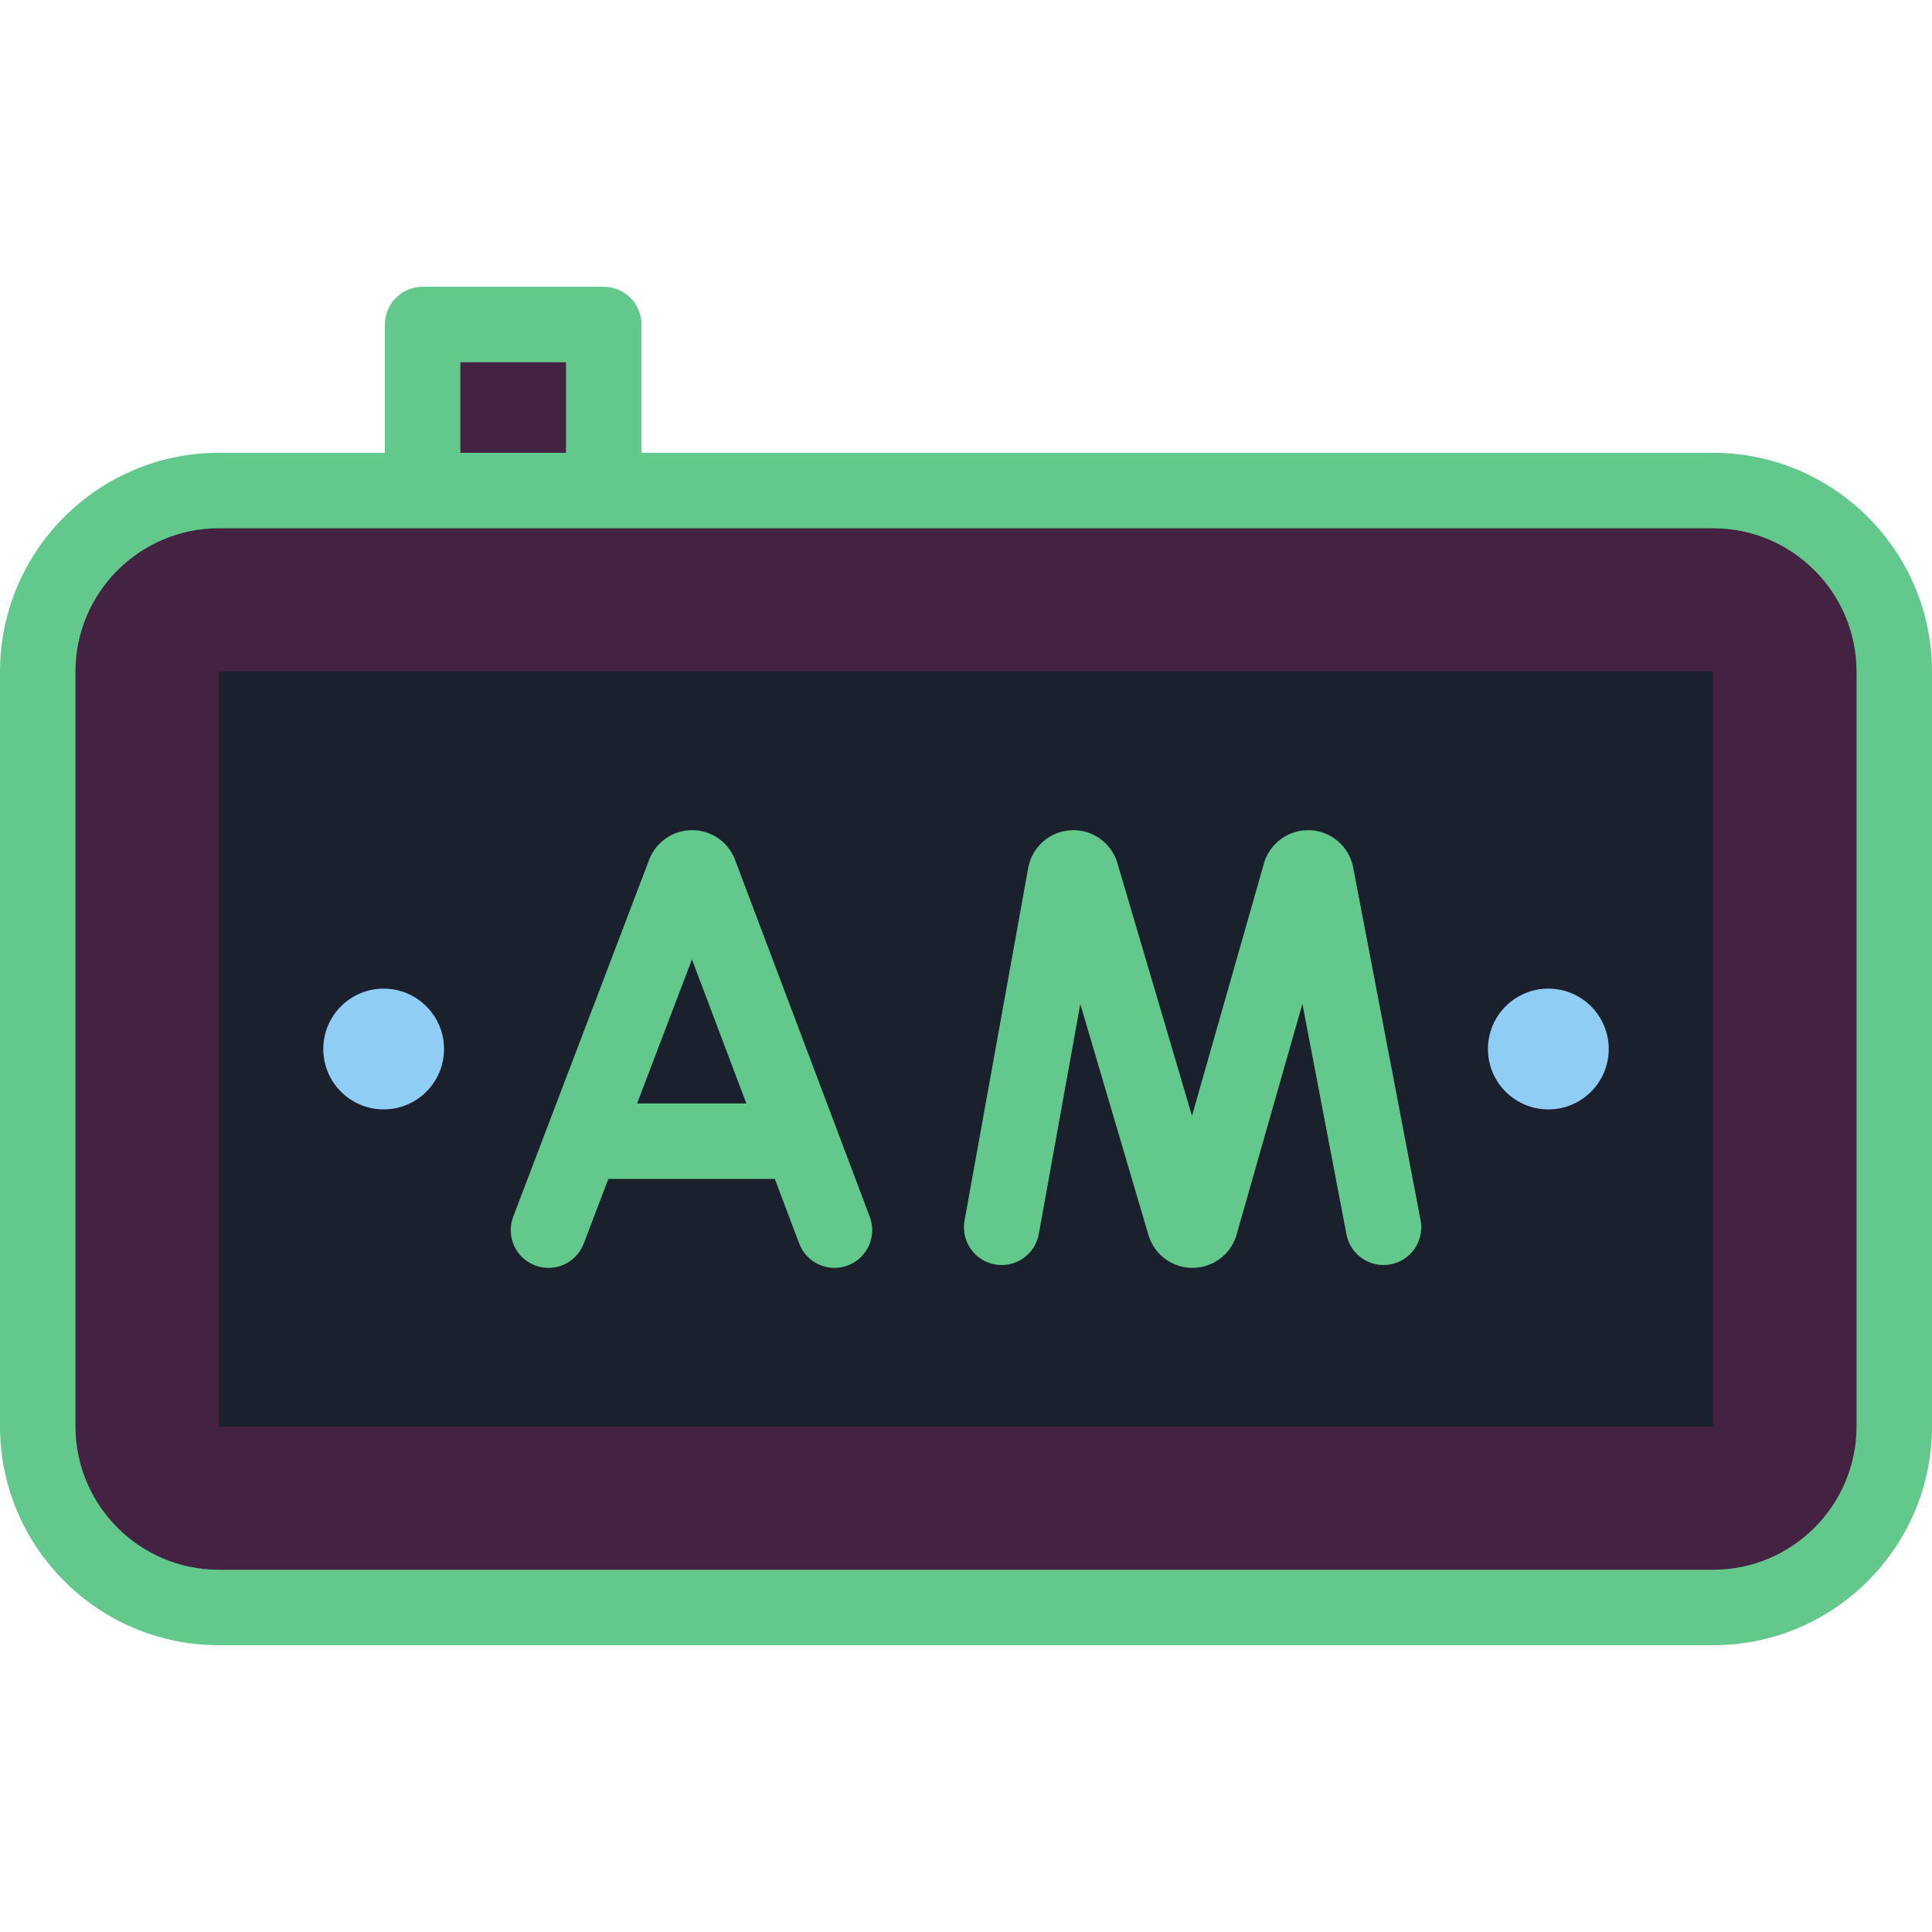
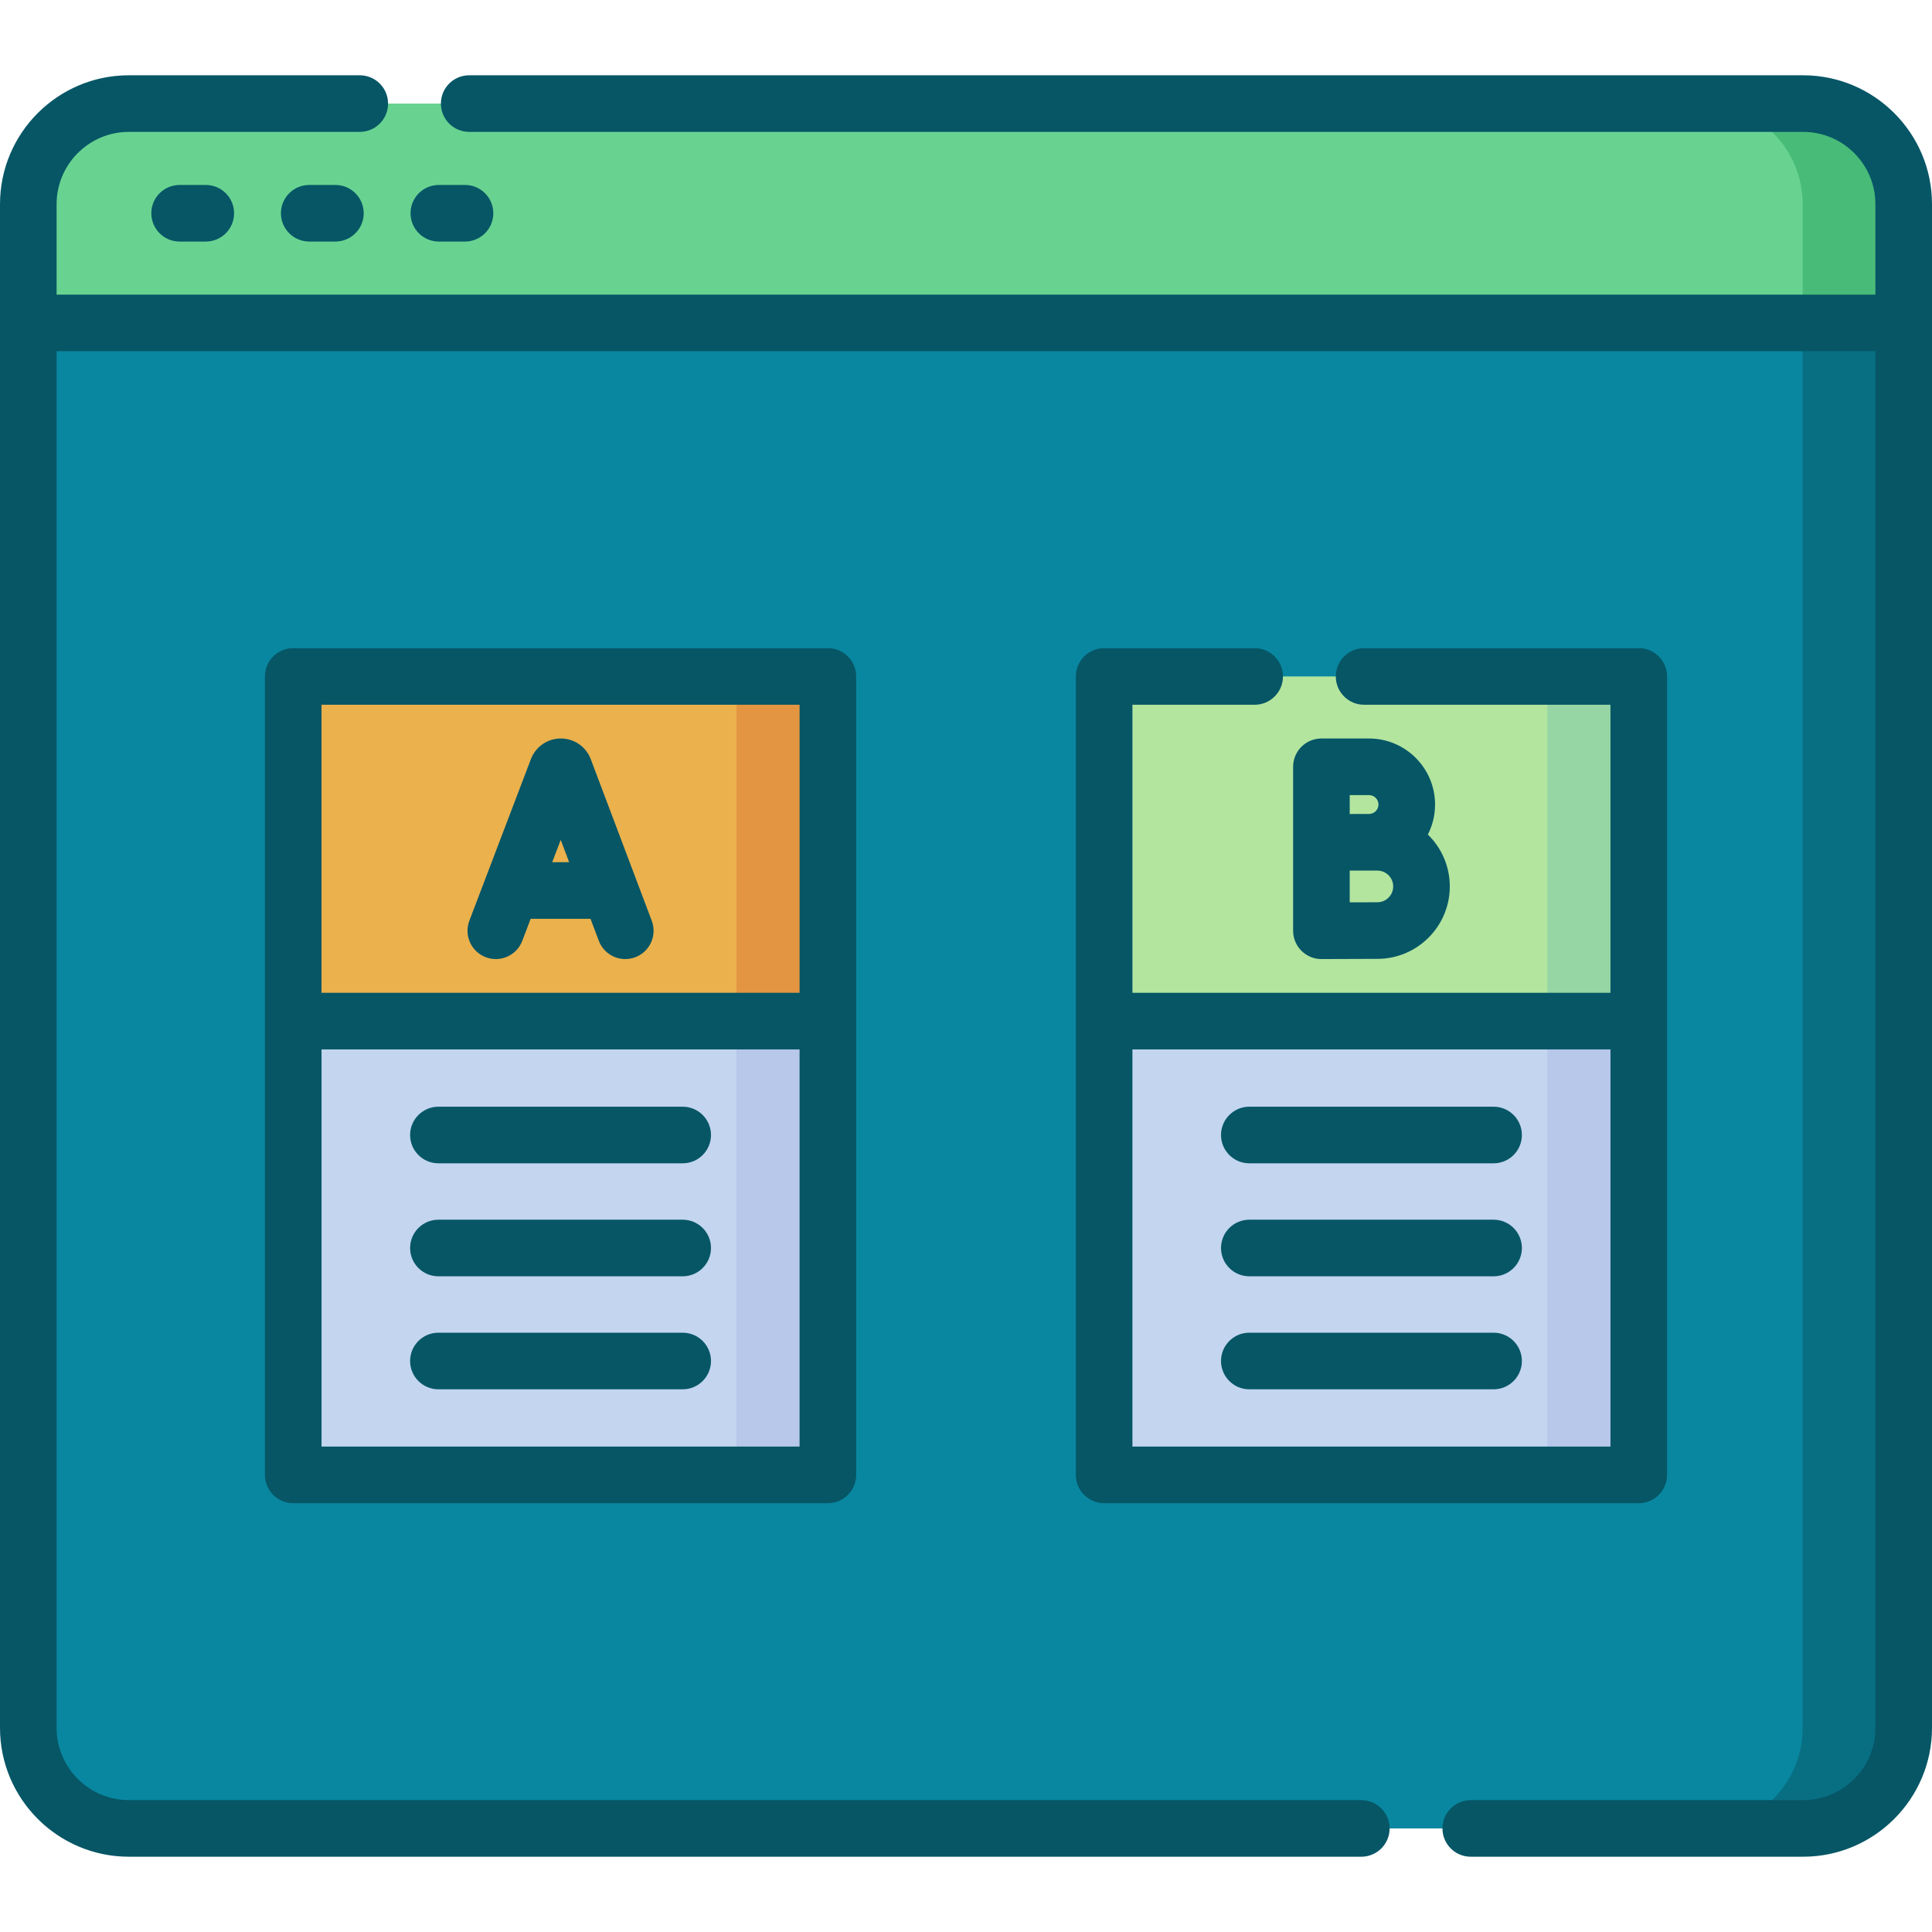
<svg xmlns="http://www.w3.org/2000/svg" version="1.1" width="512" height="512" x="0" y="0" viewBox="0 0 512 512" style="enable-background:new 0 0 512 512" xml:space="preserve" class="">
  <g>
-     <g id="XMLID_3028_">
-       <path id="XMLID_3047_" d="m112 86h48v44h-48z" fill="#442242" data-original="#fff2a0" style="" class="" />
-       <path id="XMLID_3046_" d="m454 130h-396c-26.51 0-48 21.49-48 48v200c0 26.51 21.49 48 48 48h396c26.51 0 48-21.49 48-48v-200c0-26.51-21.49-48-48-48z" fill="#442242" data-original="#ffda8f" style="" class="" />
-       <path id="XMLID_3043_" d="m58 178h396v200h-396z" fill="#1a202c" data-original="#ffffff" style="" class="" />
-       <g id="XMLID_1562_" fill="#ffa96b">
-         <path id="XMLID_1573_" d="m454 120h-284v-34c0-5.522-4.477-10-10-10h-48c-5.523 0-10 4.478-10 10v34h-44c-31.981 0-58 26.019-58 58v200c0 31.981 26.019 58 58 58h396c31.981 0 58-26.019 58-58v-200c0-31.981-26.019-58-58-58zm-332-24h28v24h-28zm370 282c0 20.953-17.047 38-38 38h-396c-20.953 0-38-17.047-38-38v-200c0-20.953 17.047-38 38-38h396c20.953 0 38 17.047 38 38z" fill="#63c88b" data-original="#ffa96b" style="" class="" />
-         <path id="XMLID_1579_" d="m194.781 227.817c-.035-.094-.071-.186-.109-.277-1.887-4.582-6.304-7.54-11.258-7.54-.004 0-.009 0-.014 0-4.959.006-9.377 2.976-11.256 7.565-.031.076-.061.151-.09.228l-36.048 94.647c-1.966 5.161.625 10.939 5.786 12.904 1.171.446 2.374.658 3.557.658 4.03 0 7.828-2.454 9.347-6.443l6.525-17.132h44.114l6.454 17.103c1.95 5.167 7.721 7.778 12.887 5.825 5.167-1.949 7.775-7.719 5.825-12.886zm-25.943 64.611 14.541-38.179 14.408 38.179z" fill="#63c88b" data-original="#ffa96b" style="" class="" />
-         <path id="XMLID_1583_" d="m358.6 229.858c-.008-.04-.016-.079-.023-.119-1.103-5.412-5.724-9.408-11.238-9.72-5.513-.296-10.556 3.14-12.26 8.394-.037.114-.072.229-.105.345l-19.087 66.955-19.785-67.06c-.035-.118-.072-.235-.111-.353-1.758-5.237-6.833-8.651-12.349-8.268-5.513.369-10.092 4.416-11.136 9.842-.007.038-.014.075-.021.113l-16.873 93.485c-.981 5.436 2.629 10.637 8.064 11.617 5.436.982 10.636-2.63 11.617-8.064l11-60.942 18.076 61.268c.035.118.072.236.112.354 1.668 4.969 6.299 8.295 11.535 8.295h.064c5.261-.027 9.887-3.408 11.511-8.413.037-.114.072-.229.104-.345l17.454-61.224 11.679 61.108c1.036 5.425 6.276 8.979 11.699 7.945 5.425-1.037 8.982-6.274 7.945-11.699z" fill="#63c88b" data-original="#ffa96b" style="" class="" />
+     <g>
+       <path d="m477.848 484.55h-443.695c-14.72 0-26.653-11.933-26.653-26.653v-372.319h497v372.32c0 14.72-11.932 26.652-26.652 26.652z" fill="#0987a0" data-original="#ecf9f9" style="" class="" />
+       <path d="m477.72 85.578v372.32c0 14.72-11.933 26.653-26.652 26.653h26.78c14.72 0 26.653-11.933 26.653-26.653v-372.32z" fill="#086f83" data-original="#d5dff4" style="" class="" />
+       <path d="m504.5 54.102c0-14.72-11.933-26.653-26.653-26.653h-443.694c-14.72.001-26.653 11.933-26.653 26.653v31.476h497z" fill="#68d391" data-original="#e278b1" style="" class="" />
+       <path d="m477.848 27.45h-26.78c14.72 0 26.652 11.933 26.652 26.653v31.476h26.78v-31.477c0-14.72-11.932-26.652-26.652-26.652z" fill="#48bb78" data-original="#dd5ca2" style="" class="" />
+       <g>
+         <path d="m77.707 179.266h141.688v91.339h-141.688z" fill="#eab14d" data-original="#eab14d" style="" />
+         <path d="m195.175 179.266h24.22v91.339h-24.22z" fill="#e49542" data-original="#e49542" style="" />
+         <path d="m77.707 270.605h141.688v120.257h-141.688z" fill="#c3d5ef" data-original="#c3d5ef" style="" class="" />
+         <path d="m195.175 270.605h24.22v120.257h-24.22z" fill="#b7c8ea" data-original="#b7c8ea" style="" />
+         <path d="m292.606 179.266h141.688v91.339h-141.688z" fill="#b3e59f" data-original="#b3e59f" style="" class="" />
+         <path d="m410.074 179.266h24.22v91.339h-24.22z" fill="#95d6a4" data-original="#95d6a4" style="" />
+         <path d="m292.606 270.605h141.688v120.257h-141.688z" fill="#c3d5ef" data-original="#c3d5ef" style="" class="" />
+         <path d="m410.074 270.605h24.22v120.257h-24.22z" fill="#b7c8ea" data-original="#b7c8ea" style="" />
      </g>
-       <circle id="XMLID_3035_" cx="410.325" cy="278" fill="#442242" r="16" data-original="#fff2a0" style="" class="" />
-       <g fill="#d8f1d1">
-         <circle id="XMLID_3032_" cx="410.325" cy="278" r="16" fill="#90cdf4" data-original="#d8f1d1" style="" class="" />
-         <circle id="XMLID_3029_" cx="101.675" cy="278" r="16" fill="#90cdf4" data-original="#d8f1d1" style="" class="" />
+       <g>
+         <path d="m47.599 49.014c-4.143 0-7.5 3.357-7.5 7.5s3.357 7.5 7.5 7.5h6.936c4.143 0 7.5-3.357 7.5-7.5s-3.357-7.5-7.5-7.5z" fill="#065666" data-original="#000000" style="" class="" />
+         <path d="m88.883 49.014h-6.936c-4.143 0-7.5 3.357-7.5 7.5s3.357 7.5 7.5 7.5h6.936c4.143 0 7.5-3.357 7.5-7.5s-3.358-7.5-7.5-7.5z" fill="#065666" data-original="#000000" style="" class="" />
+         <path d="m116.296 64.014h6.936c4.143 0 7.5-3.357 7.5-7.5s-3.357-7.5-7.5-7.5h-6.936c-4.143 0-7.5 3.357-7.5 7.5s3.357 7.5 7.5 7.5z" fill="#065666" data-original="#000000" style="" class="" />
+         <path d="m477.848 19.95h-353.505c-4.143 0-7.5 3.357-7.5 7.5s3.357 7.5 7.5 7.5h353.505c10.561 0 19.152 8.592 19.152 19.152v23.976h-482v-23.976c0-10.561 8.592-19.152 19.152-19.152h61.19c4.143 0 7.5-3.357 7.5-7.5s-3.357-7.5-7.5-7.5h-61.19c-18.832 0-34.152 15.32-34.152 34.152v403.796c0 18.832 15.32 34.152 34.152 34.152h326.611c4.143 0 7.5-3.357 7.5-7.5s-3.357-7.5-7.5-7.5h-326.611c-10.56 0-19.152-8.592-19.152-19.152v-364.82h482v364.82c0 10.561-8.592 19.152-19.152 19.152h-88.084c-4.143 0-7.5 3.357-7.5 7.5s3.357 7.5 7.5 7.5h88.084c18.832 0 34.152-15.32 34.152-34.152v-403.796c0-18.832-15.32-34.152-34.152-34.152z" fill="#065666" data-original="#000000" style="" class="" />
+         <path d="m77.707 171.766c-4.143 0-7.5 3.357-7.5 7.5v211.597c0 4.143 3.357 7.5 7.5 7.5h141.688c4.143 0 7.5-3.357 7.5-7.5v-211.597c0-4.143-3.357-7.5-7.5-7.5zm7.5 15h126.688v76.34h-126.688zm126.688 196.597h-126.688v-105.257h126.688z" fill="#065666" data-original="#000000" style="" class="" />
+         <path d="m156.553 201.171c-.025-.068-.053-.137-.08-.204-1.314-3.194-4.394-5.257-7.847-5.257h-.009c-3.458.003-6.537 2.073-7.846 5.272-.022.057-.045.113-.066.169l-16.316 42.84c-1.475 3.871.469 8.204 4.339 9.679 3.862 1.472 8.202-.461 9.679-4.339l2.224-5.839h15.862l2.195 5.817c1.463 3.875 5.79 5.833 9.665 4.368 3.875-1.462 5.831-5.789 4.368-9.665zm-10.21 27.322 2.254-5.919 2.234 5.919z" fill="#065666" data-original="#000000" style="" class="" />
+         <path d="m116.184 308.289h64.734c4.143 0 7.5-3.357 7.5-7.5s-3.357-7.5-7.5-7.5h-64.734c-4.143 0-7.5 3.357-7.5 7.5s3.357 7.5 7.5 7.5z" fill="#065666" data-original="#000000" style="" class="" />
+         <path d="m116.184 338.234h64.734c4.143 0 7.5-3.357 7.5-7.5s-3.357-7.5-7.5-7.5h-64.734c-4.143 0-7.5 3.357-7.5 7.5s3.357 7.5 7.5 7.5z" fill="#065666" data-original="#000000" style="" class="" />
+         <path d="m116.184 368.179h64.734c4.143 0 7.5-3.357 7.5-7.5s-3.357-7.5-7.5-7.5h-64.734c-4.143 0-7.5 3.357-7.5 7.5s3.357 7.5 7.5 7.5z" fill="#065666" data-original="#000000" style="" class="" />
+         <path d="m362.811 195.71h-12.621c-4.143 0-7.5 3.357-7.5 7.5v43.451c0 1.995.795 3.907 2.209 5.315 1.405 1.399 3.308 2.185 5.291 2.185h.033c.002 0 11.597-.052 14.792-.052 10.585 0 19.196-8.611 19.196-19.195 0-5.387-2.231-10.263-5.817-13.752 1.224-2.388 1.914-5.091 1.914-7.954.001-9.648-7.849-17.498-17.497-17.498zm0 15c1.377 0 2.498 1.121 2.498 2.498s-1.121 2.498-2.498 2.498c-.665 0-1.715.002-5.121.012v-5.008zm2.204 28.4c-1.396 0-4.389.01-7.325.021v-8.41c1.341-.004 3.861-.001 7.325-.002 2.313 0 4.196 1.883 4.196 4.196s-1.883 4.195-4.196 4.195z" fill="#065666" data-original="#000000" style="" class="" />
+         <path d="m331.083 308.289h64.733c4.143 0 7.5-3.357 7.5-7.5s-3.357-7.5-7.5-7.5h-64.733c-4.143 0-7.5 3.357-7.5 7.5s3.357 7.5 7.5 7.5z" fill="#065666" data-original="#000000" style="" class="" />
+         <path d="m331.083 338.234h64.733c4.143 0 7.5-3.357 7.5-7.5s-3.357-7.5-7.5-7.5h-64.733c-4.143 0-7.5 3.357-7.5 7.5s3.357 7.5 7.5 7.5z" fill="#065666" data-original="#000000" style="" class="" />
+         <path d="m331.083 368.179h64.733c4.143 0 7.5-3.357 7.5-7.5s-3.357-7.5-7.5-7.5h-64.733c-4.143 0-7.5 3.357-7.5 7.5s3.357 7.5 7.5 7.5z" fill="#065666" data-original="#000000" style="" class="" />
+         <path d="m332.499 186.766c4.143 0 7.5-3.357 7.5-7.5s-3.357-7.5-7.5-7.5h-39.894c-4.143 0-7.5 3.357-7.5 7.5v211.597c0 4.143 3.357 7.5 7.5 7.5h141.688c4.143 0 7.5-3.357 7.5-7.5v-211.597c0-4.143-3.357-7.5-7.5-7.5h-72.795c-4.143 0-7.5 3.357-7.5 7.5s3.357 7.5 7.5 7.5h65.295v76.34h-126.688v-76.34zm94.295 91.34v105.257h-126.689v-105.257z" fill="#065666" data-original="#000000" style="" class="" />
      </g>
    </g>
  </g>
</svg>
